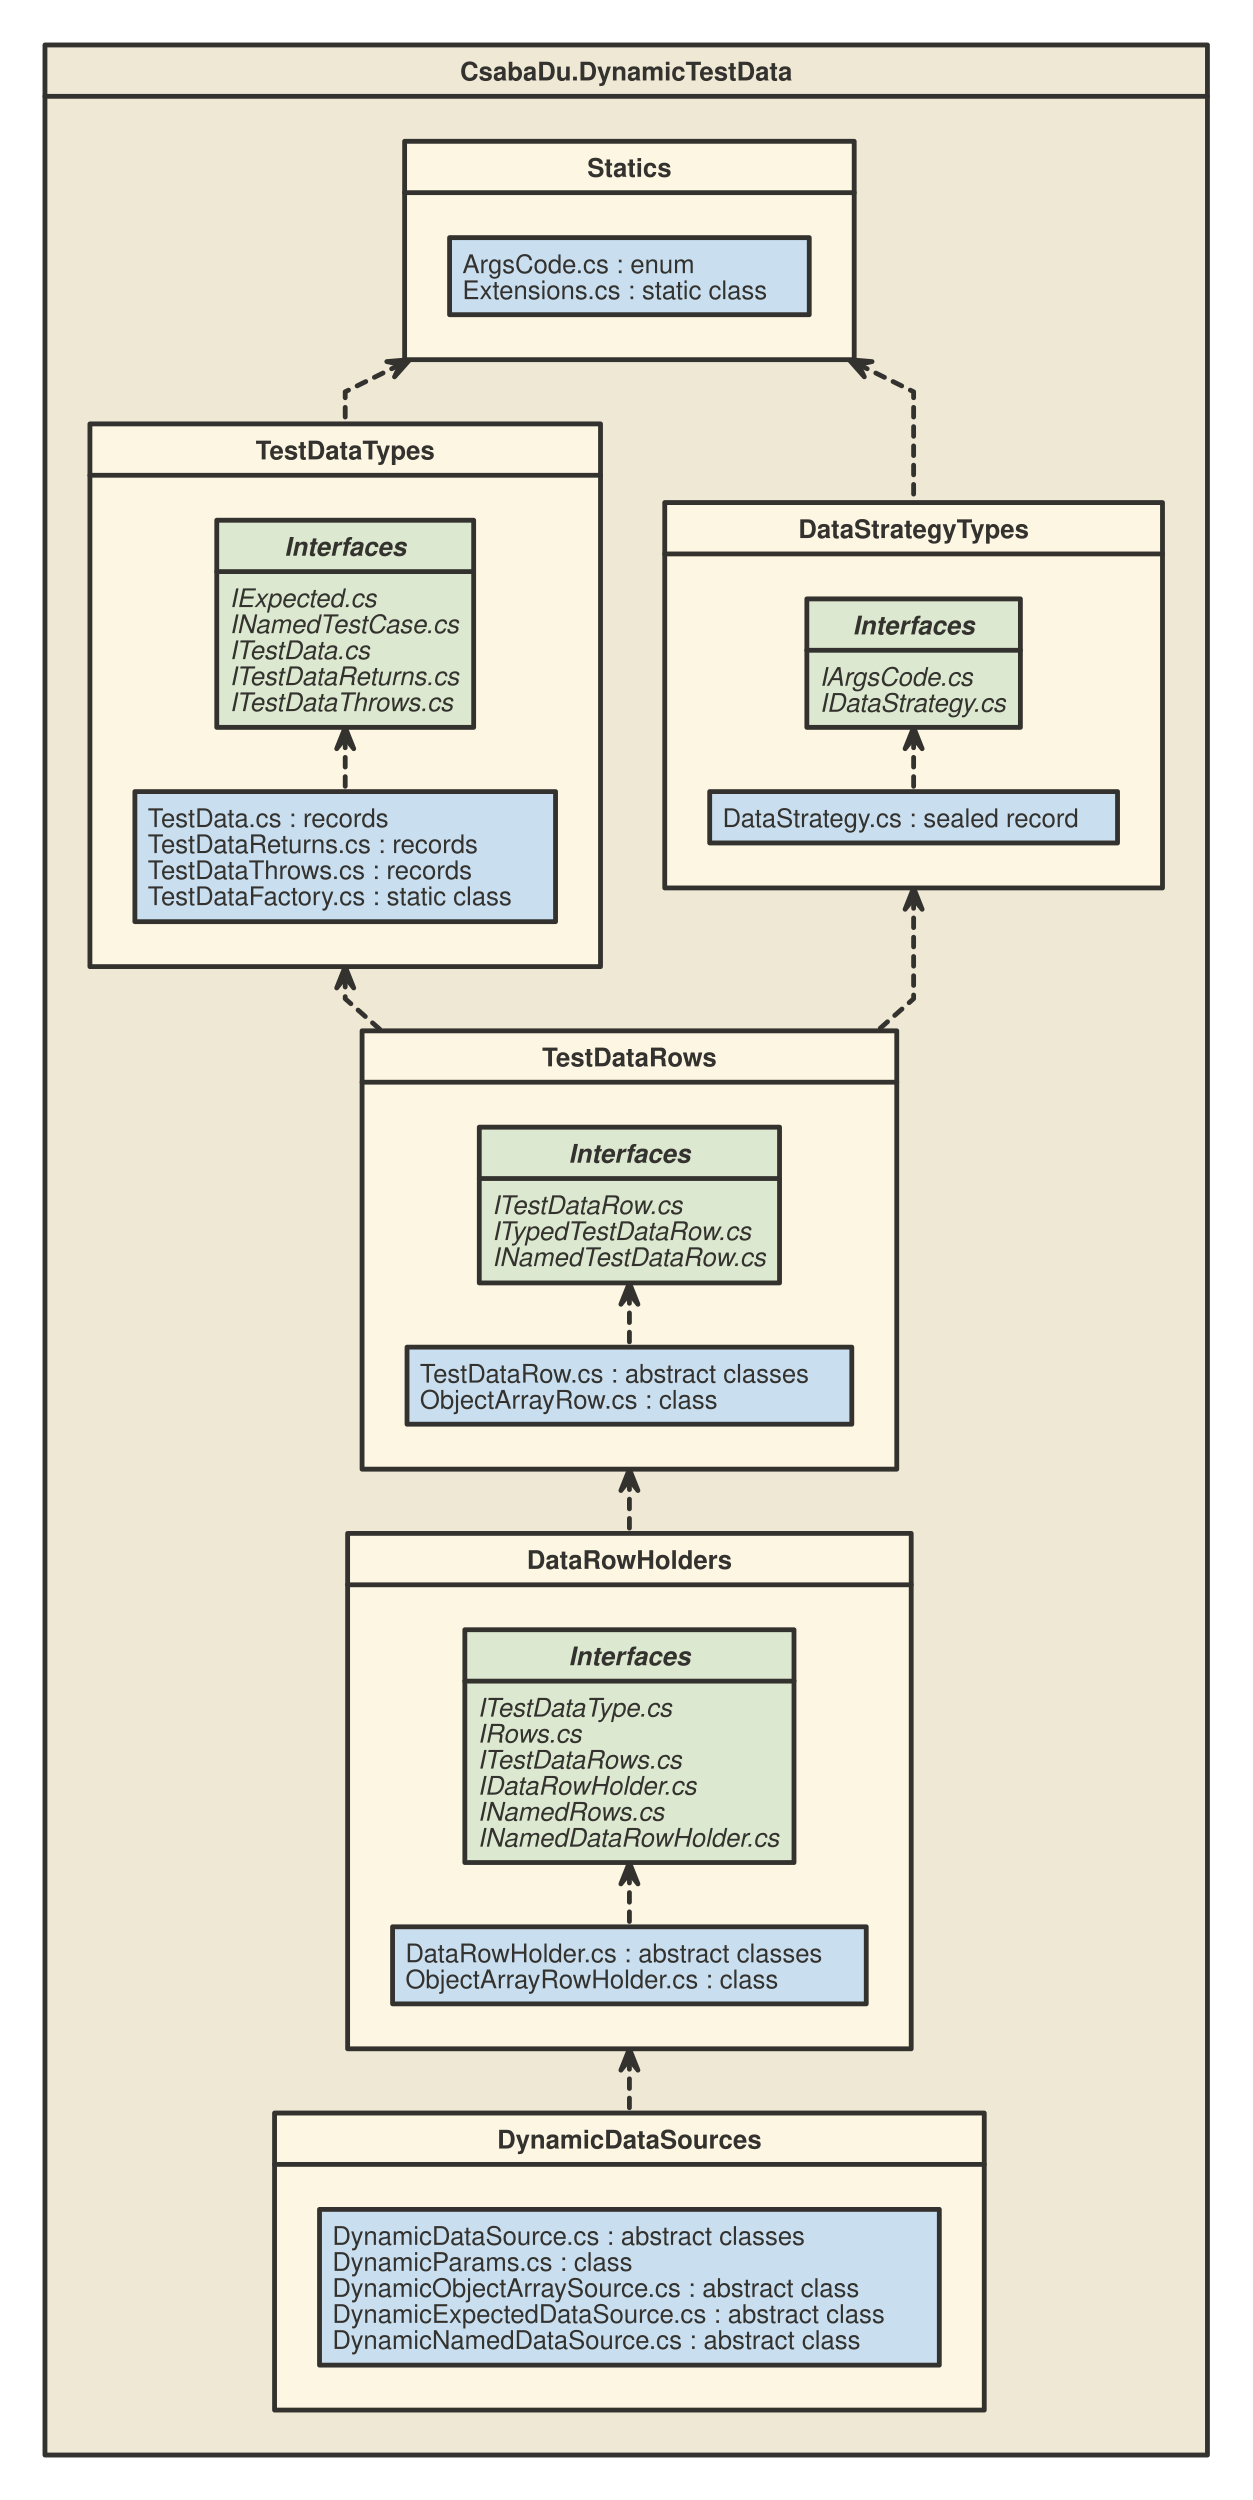
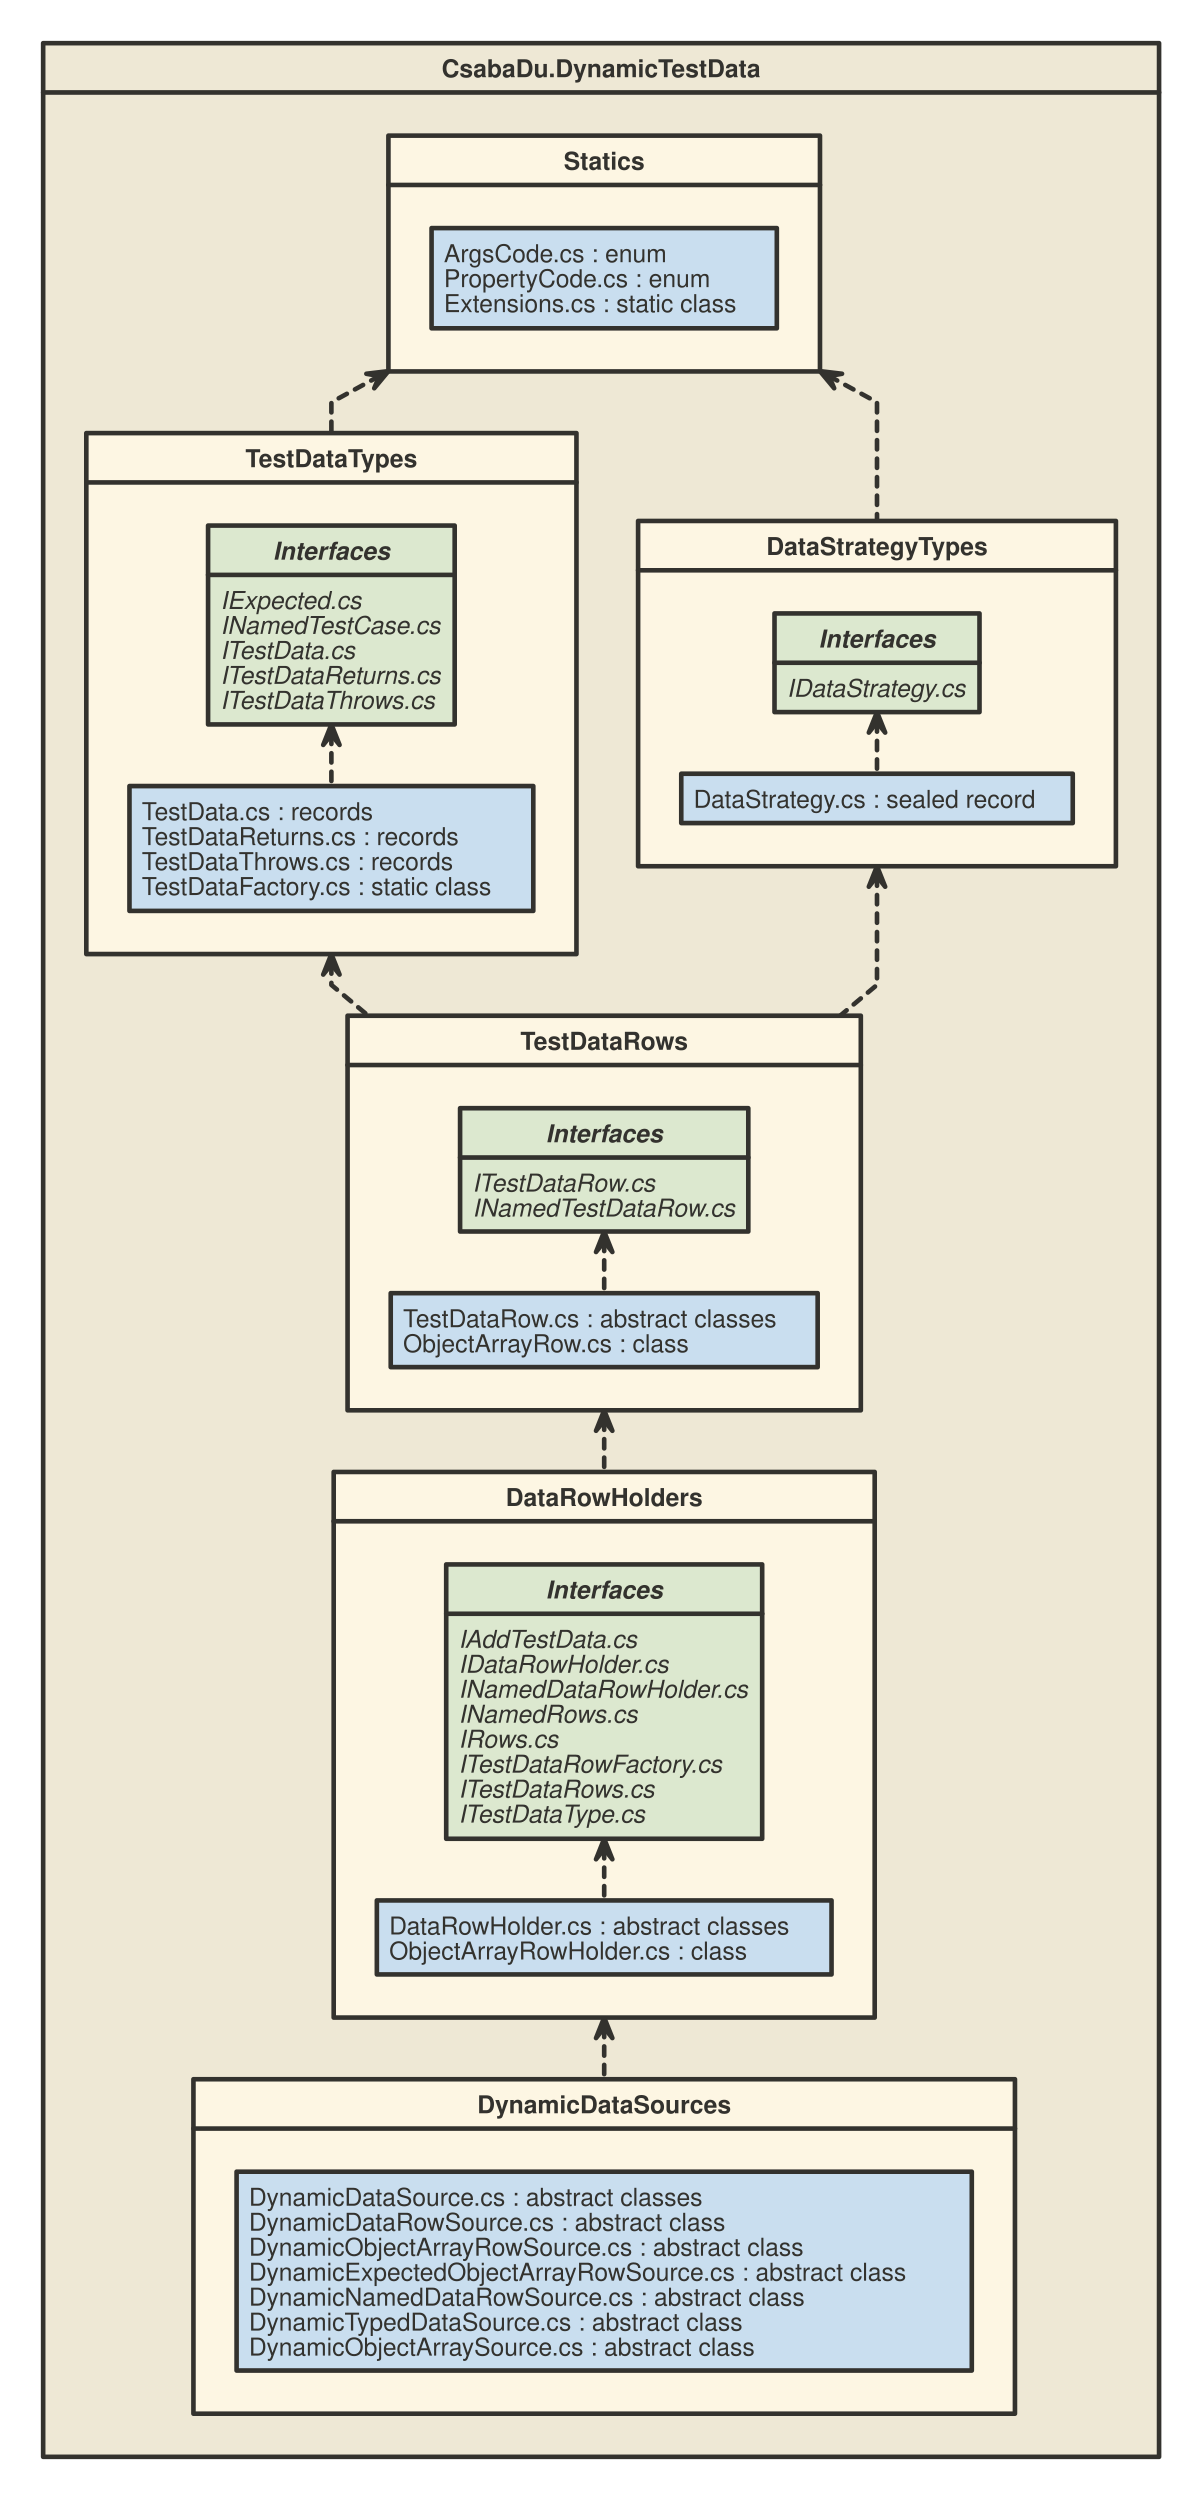
- <svg xmlns="http://www.w3.org/2000/svg" version="1.1" baseProfile="full" width="780.0" height="1557.0" viewBox="0 0 780 1557">
+ <svg xmlns="http://www.w3.org/2000/svg" version="1.1" baseProfile="full" width="780.0" height="1622.0" viewBox="0 0 780 1622">
  <g stroke-width="1.0" text-align="left" font="12pt Helvetica, Arial, sans-serif" font-size="12pt" font-family="Helvetica" font-weight="bold" font-style="normal">
    <g font-family="Helvetica" font-size="12pt" font-weight="bold" font-style="normal" stroke-width="3.0" stroke-linejoin="round" stroke-linecap="round" stroke="#33322E">
      <g stroke="transparent" fill="transparent">
-         <rect x="0.0" y="0.0" height="1557.0" width="780.0" stroke="none" />
+         <rect x="0.0" y="0.0" height="1622.0" width="780.0" stroke="none" />
      </g>
      <g transform="translate(8, 8)" fill="#33322E">
        <g transform="translate(20, 20)">
          <g data-name="CsabaDu.DynamicTestData">
            <g fill="#eee8d5" stroke="#33322E" data-name="CsabaDu.DynamicTestData">
-               <rect x="0.0" y="0.0" height="1501.0" width="724.0" data-name="CsabaDu.DynamicTestData" />
+               <rect x="0.0" y="0.0" height="1566.0" width="724.0" data-name="CsabaDu.DynamicTestData" />
              <path d="M0.0 32.0 L724.0 32.0" fill="none" data-name="CsabaDu.DynamicTestData" />
            </g>
            <g transform="translate(0, 0)" font-family="Helvetica" font-size="12pt" font-weight="bold" font-style="normal" data-name="CsabaDu.DynamicTestData" data-compartment="0">
              <g transform="translate(8, 8)" fill="#33322E" text-align="center" data-name="CsabaDu.DynamicTestData" data-compartment="0">
                <text x="354.0" y="14.1" stroke="none" text-anchor="middle" data-name="CsabaDu.DynamicTestData" data-compartment="0">CsabaDu.DynamicTestData</text>
              </g>
            </g>
            <g transform="translate(0, 32)" font-family="Helvetica" font-size="12pt" font-weight="normal" font-style="normal" data-name="CsabaDu.DynamicTestData" data-compartment="1">
              <g transform="translate(8, 8)" fill="#33322E" data-name="CsabaDu.DynamicTestData" data-compartment="1">
                <g transform="translate(20, 20)" fill="#33322E" font-family="Helvetica" font-size="12pt" font-weight="normal" font-style="normal" data-name="CsabaDu.DynamicTestData" data-compartment="1">
                  <g stroke-dasharray="6 6" data-name="CsabaDu.DynamicTestData" data-compartment="1">
-                     <path d="M193.3 139.0 L159 156 L159 176 L159.0 176.0 " fill="none" data-name="CsabaDu.DynamicTestData" data-compartment="1" />
-                   </g>
-                   <path d="M189.7 146.7 L193.3 139.0 L184.9 137.2 L199.2 136.0 Z" data-name="CsabaDu.DynamicTestData" data-compartment="1" />
-                   <g stroke-dasharray="6 6" data-name="CsabaDu.DynamicTestData" data-compartment="1">
-                     <path d="M159.0 520.7 L159 534 L181.62 554 L181.6 554.0 " fill="none" data-name="CsabaDu.DynamicTestData" data-compartment="1" />
-                   </g>
-                   <path d="M164.3 527.3 L159.0 520.7 L153.7 527.3 L159.0 514.0 Z" data-name="CsabaDu.DynamicTestData" data-compartment="1" />
-                   <g stroke-dasharray="6 6" data-name="CsabaDu.DynamicTestData" data-compartment="1">
-                     <path d="M478.7 139.0 L513 156 L513 225 L513.0 225.0 " fill="none" data-name="CsabaDu.DynamicTestData" data-compartment="1" />
-                   </g>
-                   <path d="M487.1 137.2 L478.7 139.0 L482.3 146.7 L472.8 136.0 Z" data-name="CsabaDu.DynamicTestData" data-compartment="1" />
-                   <g stroke-dasharray="6 6" data-name="CsabaDu.DynamicTestData" data-compartment="1">
-                     <path d="M513.0 471.7 L513 534 L490.38 554 L490.4 554.0 " fill="none" data-name="CsabaDu.DynamicTestData" data-compartment="1" />
-                   </g>
-                   <path d="M518.3 478.3 L513.0 471.7 L507.7 478.3 L513.0 465.0 Z" data-name="CsabaDu.DynamicTestData" data-compartment="1" />
+                     <path d="M190.1 156.0 L159 173 L159 193 L159.0 193.0 " fill="none" data-name="CsabaDu.DynamicTestData" data-compartment="1" />
+                   </g>
+                   <path d="M186.8 163.9 L190.1 156.0 L181.7 154.5 L196.0 152.8 Z" data-name="CsabaDu.DynamicTestData" data-compartment="1" />
+                   <g stroke-dasharray="6 6" data-name="CsabaDu.DynamicTestData" data-compartment="1">
+                     <path d="M159.0 537.7 L159 551 L182.919 571 L182.9 571.0 " fill="none" data-name="CsabaDu.DynamicTestData" data-compartment="1" />
+                   </g>
+                   <path d="M164.3 544.3 L159.0 537.7 L153.7 544.3 L159.0 531.0 Z" data-name="CsabaDu.DynamicTestData" data-compartment="1" />
+                   <g stroke-dasharray="6 6" data-name="CsabaDu.DynamicTestData" data-compartment="1">
+                     <path d="M481.9 156.0 L513 173 L513 250 L513.0 250.0 " fill="none" data-name="CsabaDu.DynamicTestData" data-compartment="1" />
+                   </g>
+                   <path d="M490.3 154.5 L481.9 156.0 L485.2 163.9 L476.0 152.8 Z" data-name="CsabaDu.DynamicTestData" data-compartment="1" />
+                   <g stroke-dasharray="6 6" data-name="CsabaDu.DynamicTestData" data-compartment="1">
+                     <path d="M513.0 480.7 L513 551 L489.081 571 L489.1 571.0 " fill="none" data-name="CsabaDu.DynamicTestData" data-compartment="1" />
+                   </g>
+                   <path d="M518.3 487.3 L513.0 480.7 L507.7 487.3 L513.0 474.0 Z" data-name="CsabaDu.DynamicTestData" data-compartment="1" />
                  <g stroke-dasharray="6 6" data-name="CsabaDu.DynamicTestData" data-compartment="1">
                    <path d="M336.0 833.7 L336 847 L336 867 L336.0 867.0 " fill="none" data-name="CsabaDu.DynamicTestData" data-compartment="1" />
                  </g>
                  <path d="M341.3 840.3 L336.0 833.7 L330.7 840.3 L336.0 827.0 Z" data-name="CsabaDu.DynamicTestData" data-compartment="1" />
                  <g stroke-dasharray="6 6" data-name="CsabaDu.DynamicTestData" data-compartment="1">
-                     <path d="M336.0 1194.7 L336 1208 L336 1228 L336.0 1228.0 " fill="none" data-name="CsabaDu.DynamicTestData" data-compartment="1" />
-                   </g>
-                   <path d="M341.3 1201.3 L336.0 1194.7 L330.7 1201.3 L336.0 1188.0 Z" data-name="CsabaDu.DynamicTestData" data-compartment="1" />
+                     <path d="M336.0 1227.7 L336 1241 L336 1261 L336.0 1261.0 " fill="none" data-name="CsabaDu.DynamicTestData" data-compartment="1" />
+                   </g>
+                   <path d="M341.3 1234.3 L336.0 1227.7 L330.7 1234.3 L336.0 1221.0 Z" data-name="CsabaDu.DynamicTestData" data-compartment="1" />
                  <g data-name="Statics">
                    <g fill="#fdf6e3" stroke="#33322E" data-name="Statics">
-                       <rect x="196.0" y="0.0" height="136.0" width="280.0" data-name="Statics" />
+                       <rect x="196.0" y="0.0" height="153.0" width="280.0" data-name="Statics" />
                      <path d="M196.0 32.0 L476.0 32.0" fill="none" data-name="Statics" />
                    </g>
                    <g transform="translate(196, 0)" font-family="Helvetica" font-size="12pt" font-weight="bold" font-style="normal" data-name="Statics" data-compartment="0">
                      <g transform="translate(8, 8)" fill="#33322E" text-align="center" data-name="Statics" data-compartment="0">
                        <text x="132.0" y="14.1" stroke="none" text-anchor="middle" data-name="Statics" data-compartment="0">Statics</text>
                      </g>
                    </g>
                    <g transform="translate(196, 32)" font-family="Helvetica" font-size="12pt" font-weight="normal" font-style="normal" data-name="Statics" data-compartment="1">
                      <g transform="translate(8, 8)" fill="#33322E" data-name="Statics" data-compartment="1">
                        <g transform="translate(20, 20)" data-name="Statics" data-compartment="1">
                          <g data-name="ArgsCode.cs : enum">
                            <g fill="#C9DEEF" stroke="#33322E" data-name="ArgsCode.cs : enum">
-                               <rect x="0.0" y="0.0" height="48.0" width="224.0" data-name="ArgsCode.cs : enum" />
+                               <rect x="0.0" y="0.0" height="65.0" width="224.0" data-name="ArgsCode.cs : enum" />
                            </g>
                            <g transform="translate(0, 0)" font-family="Helvetica" font-size="12pt" font-weight="normal" font-style="normal" data-name="ArgsCode.cs : enum" data-compartment="0">
                              <g transform="translate(8, 8)" fill="#33322E" text-align="left" data-name="ArgsCode.cs : enum" data-compartment="0">
                                <text x="0.0" y="14.1" stroke="none" data-name="ArgsCode.cs : enum" data-compartment="0">ArgsCode.cs : enum</text>
-                                 <text x="0.0" y="30.3" stroke="none" data-name="ArgsCode.cs : enum" data-compartment="0">Extensions.cs : static class</text>
+                                 <text x="0.0" y="30.3" stroke="none" data-name="ArgsCode.cs : enum" data-compartment="0">PropertyCode.cs : enum</text>
+                                 <text x="0.0" y="46.5" stroke="none" data-name="ArgsCode.cs : enum" data-compartment="0">Extensions.cs : static class</text>
                              </g>
                            </g>
                          </g>
                        </g>
                      </g>
                    </g>
                  </g>
                  <g data-name="TestDataTypes">
                    <g fill="#fdf6e3" stroke="#33322E" data-name="TestDataTypes">
-                       <rect x="0.0" y="176.0" height="338.0" width="318.0" data-name="TestDataTypes" />
-                       <path d="M0.0 208.0 L318.0 208.0" fill="none" data-name="TestDataTypes" />
-                     </g>
-                     <g transform="translate(0, 176)" font-family="Helvetica" font-size="12pt" font-weight="bold" font-style="normal" data-name="TestDataTypes" data-compartment="0">
+                       <rect x="0.0" y="193.0" height="338.0" width="318.0" data-name="TestDataTypes" />
+                       <path d="M0.0 225.0 L318.0 225.0" fill="none" data-name="TestDataTypes" />
+                     </g>
+                     <g transform="translate(0, 193)" font-family="Helvetica" font-size="12pt" font-weight="bold" font-style="normal" data-name="TestDataTypes" data-compartment="0">
                      <g transform="translate(8, 8)" fill="#33322E" text-align="center" data-name="TestDataTypes" data-compartment="0">
                        <text x="151.0" y="14.1" stroke="none" text-anchor="middle" data-name="TestDataTypes" data-compartment="0">TestDataTypes</text>
                      </g>
                    </g>
-                     <g transform="translate(0, 208)" font-family="Helvetica" font-size="12pt" font-weight="normal" font-style="normal" data-name="TestDataTypes" data-compartment="1">
+                     <g transform="translate(0, 225)" font-family="Helvetica" font-size="12pt" font-weight="normal" font-style="normal" data-name="TestDataTypes" data-compartment="1">
                      <g transform="translate(8, 8)" fill="#33322E" data-name="TestDataTypes" data-compartment="1">
                        <g transform="translate(20, 20)" fill="#33322E" font-family="Helvetica" font-size="12pt" font-weight="normal" font-style="normal" data-name="TestDataTypes" data-compartment="1">
                          <g stroke-dasharray="6 6" data-name="TestDataTypes" data-compartment="1">
                            <path d="M131.0 135.7 L131 149 L131 169 L131.0 169.0 " fill="none" data-name="TestDataTypes" data-compartment="1" />
                          </g>
                          <path d="M136.3 142.3 L131.0 135.7 L125.7 142.3 L131.0 129.0 Z" data-name="TestDataTypes" data-compartment="1" />
                          <g data-name="Interfaces">
                            <g fill="#DCE8CF" stroke="#33322E" data-name="Interfaces">
                              <rect x="51.0" y="0.0" height="129.0" width="160.0" data-name="Interfaces" />
                              <path d="M51.0 32.0 L211.0 32.0" fill="none" data-name="Interfaces" />
                            </g>
                            <g transform="translate(51, 0)" font-family="Helvetica" font-size="12pt" font-weight="bold" font-style="italic" data-name="Interfaces" data-compartment="0">
                              <g transform="translate(8, 8)" fill="#33322E" text-align="center" data-name="Interfaces" data-compartment="0">
                                <text x="72.0" y="14.1" stroke="none" text-anchor="middle" data-name="Interfaces" data-compartment="0">Interfaces</text>
                              </g>
                            </g>
                            <g transform="translate(51, 32)" font-family="Helvetica" font-size="12pt" font-weight="normal" font-style="italic" data-name="Interfaces" data-compartment="1">
                              <g transform="translate(8, 8)" fill="#33322E" text-align="left" data-name="Interfaces" data-compartment="1">
                                <text x="0.0" y="14.1" stroke="none" data-name="Interfaces" data-compartment="1">IExpected.cs</text>
                                <text x="0.0" y="30.3" stroke="none" data-name="Interfaces" data-compartment="1">INamedTestCase.cs</text>
                                <text x="0.0" y="46.5" stroke="none" data-name="Interfaces" data-compartment="1">ITestData.cs</text>
                                <text x="0.0" y="62.7" stroke="none" data-name="Interfaces" data-compartment="1">ITestDataReturns.cs</text>
                                <text x="0.0" y="78.9" stroke="none" data-name="Interfaces" data-compartment="1">ITestDataThrows.cs</text>
                              </g>
                            </g>
                          </g>
                          <g data-name="TestData.cs : records">
                            <g fill="#C9DEEF" stroke="#33322E" data-name="TestData.cs : records">
                              <rect x="0.0" y="169.0" height="81.0" width="262.0" data-name="TestData.cs : records" />
                            </g>
                            <g transform="translate(0, 169)" font-family="Helvetica" font-size="12pt" font-weight="normal" font-style="normal" data-name="TestData.cs : records" data-compartment="0">
                              <g transform="translate(8, 8)" fill="#33322E" text-align="left" data-name="TestData.cs : records" data-compartment="0">
                                <text x="0.0" y="14.1" stroke="none" data-name="TestData.cs : records" data-compartment="0">TestData.cs : records</text>
                                <text x="0.0" y="30.3" stroke="none" data-name="TestData.cs : records" data-compartment="0">TestDataReturns.cs : records</text>
                                <text x="0.0" y="46.5" stroke="none" data-name="TestData.cs : records" data-compartment="0">TestDataThrows.cs : records</text>
                                <text x="0.0" y="62.7" stroke="none" data-name="TestData.cs : records" data-compartment="0">TestDataFactory.cs : static class</text>
                              </g>
                            </g>
                          </g>
                        </g>
                      </g>
                    </g>
                  </g>
                  <g data-name="TestDataRows">
                    <g fill="#fdf6e3" stroke="#33322E" data-name="TestDataRows">
-                       <rect x="169.5" y="554.0" height="273.0" width="333.0" data-name="TestDataRows" />
-                       <path d="M169.5 586.0 L502.5 586.0" fill="none" data-name="TestDataRows" />
-                     </g>
-                     <g transform="translate(169.5, 554)" font-family="Helvetica" font-size="12pt" font-weight="bold" font-style="normal" data-name="TestDataRows" data-compartment="0">
+                       <rect x="169.5" y="571.0" height="256.0" width="333.0" data-name="TestDataRows" />
+                       <path d="M169.5 603.0 L502.5 603.0" fill="none" data-name="TestDataRows" />
+                     </g>
+                     <g transform="translate(169.5, 571)" font-family="Helvetica" font-size="12pt" font-weight="bold" font-style="normal" data-name="TestDataRows" data-compartment="0">
                      <g transform="translate(8, 8)" fill="#33322E" text-align="center" data-name="TestDataRows" data-compartment="0">
                        <text x="158.5" y="14.1" stroke="none" text-anchor="middle" data-name="TestDataRows" data-compartment="0">TestDataRows</text>
                      </g>
                    </g>
-                     <g transform="translate(169.5, 586)" font-family="Helvetica" font-size="12pt" font-weight="normal" font-style="normal" data-name="TestDataRows" data-compartment="1">
+                     <g transform="translate(169.5, 603)" font-family="Helvetica" font-size="12pt" font-weight="normal" font-style="normal" data-name="TestDataRows" data-compartment="1">
                      <g transform="translate(8, 8)" fill="#33322E" data-name="TestDataRows" data-compartment="1">
                        <g transform="translate(20, 20)" fill="#33322E" font-family="Helvetica" font-size="12pt" font-weight="normal" font-style="normal" data-name="TestDataRows" data-compartment="1">
                          <g stroke-dasharray="6 6" data-name="TestDataRows" data-compartment="1">
-                             <path d="M138.5 103.7 L138.5 117 L138.5 137 L138.5 137.0 " fill="none" data-name="TestDataRows" data-compartment="1" />
-                           </g>
-                           <path d="M143.8 110.3 L138.5 103.7 L133.2 110.3 L138.5 97.0 Z" data-name="TestDataRows" data-compartment="1" />
+                             <path d="M138.5 86.7 L138.5 100 L138.5 120 L138.5 120.0 " fill="none" data-name="TestDataRows" data-compartment="1" />
+                           </g>
+                           <path d="M143.8 93.3 L138.5 86.7 L133.2 93.3 L138.5 80.0 Z" data-name="TestDataRows" data-compartment="1" />
                          <g data-name="Interfaces">
                            <g fill="#DCE8CF" stroke="#33322E" data-name="Interfaces">
-                               <rect x="45.0" y="0.0" height="97.0" width="187.0" data-name="Interfaces" />
+                               <rect x="45.0" y="0.0" height="80.0" width="187.0" data-name="Interfaces" />
                              <path d="M45.0 32.0 L232.0 32.0" fill="none" data-name="Interfaces" />
                            </g>
                            <g transform="translate(45, 0)" font-family="Helvetica" font-size="12pt" font-weight="bold" font-style="italic" data-name="Interfaces" data-compartment="0">
                              <g transform="translate(8, 8)" fill="#33322E" text-align="center" data-name="Interfaces" data-compartment="0">
                                <text x="85.5" y="14.1" stroke="none" text-anchor="middle" data-name="Interfaces" data-compartment="0">Interfaces</text>
                              </g>
                            </g>
                            <g transform="translate(45, 32)" font-family="Helvetica" font-size="12pt" font-weight="normal" font-style="italic" data-name="Interfaces" data-compartment="1">
                              <g transform="translate(8, 8)" fill="#33322E" text-align="left" data-name="Interfaces" data-compartment="1">
                                <text x="0.0" y="14.1" stroke="none" data-name="Interfaces" data-compartment="1">ITestDataRow.cs</text>
-                                 <text x="0.0" y="30.3" stroke="none" data-name="Interfaces" data-compartment="1">ITypedTestDataRow.cs</text>
-                                 <text x="0.0" y="46.5" stroke="none" data-name="Interfaces" data-compartment="1">INamedTestDataRow.cs</text>
+                                 <text x="0.0" y="30.3" stroke="none" data-name="Interfaces" data-compartment="1">INamedTestDataRow.cs</text>
                              </g>
                            </g>
                          </g>
                          <g data-name="TestDataRow.cs : abstract classes">
                            <g fill="#C9DEEF" stroke="#33322E" data-name="TestDataRow.cs : abstract classes">
-                               <rect x="0.0" y="137.0" height="48.0" width="277.0" data-name="TestDataRow.cs : abstract classes" />
-                             </g>
-                             <g transform="translate(0, 137)" font-family="Helvetica" font-size="12pt" font-weight="normal" font-style="normal" data-name="TestDataRow.cs : abstract classes" data-compartment="0">
+                               <rect x="0.0" y="120.0" height="48.0" width="277.0" data-name="TestDataRow.cs : abstract classes" />
+                             </g>
+                             <g transform="translate(0, 120)" font-family="Helvetica" font-size="12pt" font-weight="normal" font-style="normal" data-name="TestDataRow.cs : abstract classes" data-compartment="0">
                              <g transform="translate(8, 8)" fill="#33322E" text-align="left" data-name="TestDataRow.cs : abstract classes" data-compartment="0">
                                <text x="0.0" y="14.1" stroke="none" data-name="TestDataRow.cs : abstract classes" data-compartment="0">TestDataRow.cs : abstract classes</text>
                                <text x="0.0" y="30.3" stroke="none" data-name="TestDataRow.cs : abstract classes" data-compartment="0">ObjectArrayRow.cs : class</text>
                              </g>
                            </g>
                          </g>
                        </g>
                      </g>
                    </g>
                  </g>
                  <g data-name="DataStrategyTypes">
                    <g fill="#fdf6e3" stroke="#33322E" data-name="DataStrategyTypes">
-                       <rect x="358.0" y="225.0" height="240.0" width="310.0" data-name="DataStrategyTypes" />
-                       <path d="M358.0 257.0 L668.0 257.0" fill="none" data-name="DataStrategyTypes" />
-                     </g>
-                     <g transform="translate(358, 225)" font-family="Helvetica" font-size="12pt" font-weight="bold" font-style="normal" data-name="DataStrategyTypes" data-compartment="0">
+                       <rect x="358.0" y="250.0" height="224.0" width="310.0" data-name="DataStrategyTypes" />
+                       <path d="M358.0 282.0 L668.0 282.0" fill="none" data-name="DataStrategyTypes" />
+                     </g>
+                     <g transform="translate(358, 250)" font-family="Helvetica" font-size="12pt" font-weight="bold" font-style="normal" data-name="DataStrategyTypes" data-compartment="0">
                      <g transform="translate(8, 8)" fill="#33322E" text-align="center" data-name="DataStrategyTypes" data-compartment="0">
                        <text x="147.0" y="14.1" stroke="none" text-anchor="middle" data-name="DataStrategyTypes" data-compartment="0">DataStrategyTypes</text>
                      </g>
                    </g>
-                     <g transform="translate(358, 257)" font-family="Helvetica" font-size="12pt" font-weight="normal" font-style="normal" data-name="DataStrategyTypes" data-compartment="1">
+                     <g transform="translate(358, 282)" font-family="Helvetica" font-size="12pt" font-weight="normal" font-style="normal" data-name="DataStrategyTypes" data-compartment="1">
                      <g transform="translate(8, 8)" fill="#33322E" data-name="DataStrategyTypes" data-compartment="1">
                        <g transform="translate(20, 20)" fill="#33322E" font-family="Helvetica" font-size="12pt" font-weight="normal" font-style="normal" data-name="DataStrategyTypes" data-compartment="1">
                          <g stroke-dasharray="6 6" data-name="DataStrategyTypes" data-compartment="1">
-                             <path d="M127.0 86.7 L127 100 L127 120 L127.0 120.0 " fill="none" data-name="DataStrategyTypes" data-compartment="1" />
-                           </g>
-                           <path d="M132.3 93.3 L127.0 86.7 L121.7 93.3 L127.0 80.0 Z" data-name="DataStrategyTypes" data-compartment="1" />
+                             <path d="M127.0 70.7 L127 84 L127 104 L127.0 104.0 " fill="none" data-name="DataStrategyTypes" data-compartment="1" />
+                           </g>
+                           <path d="M132.3 77.3 L127.0 70.7 L121.7 77.3 L127.0 64.0 Z" data-name="DataStrategyTypes" data-compartment="1" />
                          <g data-name="Interfaces">
                            <g fill="#DCE8CF" stroke="#33322E" data-name="Interfaces">
-                               <rect x="60.5" y="0.0" height="80.0" width="133.0" data-name="Interfaces" />
+                               <rect x="60.5" y="0.0" height="64.0" width="133.0" data-name="Interfaces" />
                              <path d="M60.5 32.0 L193.5 32.0" fill="none" data-name="Interfaces" />
                            </g>
                            <g transform="translate(60.5, 0)" font-family="Helvetica" font-size="12pt" font-weight="bold" font-style="italic" data-name="Interfaces" data-compartment="0">
                              <g transform="translate(8, 8)" fill="#33322E" text-align="center" data-name="Interfaces" data-compartment="0">
                                <text x="58.5" y="14.1" stroke="none" text-anchor="middle" data-name="Interfaces" data-compartment="0">Interfaces</text>
                              </g>
                            </g>
                            <g transform="translate(60.5, 32)" font-family="Helvetica" font-size="12pt" font-weight="normal" font-style="italic" data-name="Interfaces" data-compartment="1">
                              <g transform="translate(8, 8)" fill="#33322E" text-align="left" data-name="Interfaces" data-compartment="1">
-                                 <text x="0.0" y="14.1" stroke="none" data-name="Interfaces" data-compartment="1">IArgsCode.cs</text>
-                                 <text x="0.0" y="30.3" stroke="none" data-name="Interfaces" data-compartment="1">IDataStrategy.cs</text>
+                                 <text x="0.0" y="14.1" stroke="none" data-name="Interfaces" data-compartment="1">IDataStrategy.cs</text>
                              </g>
                            </g>
                          </g>
                          <g data-name="DataStrategy.cs : sealed record">
                            <g fill="#C9DEEF" stroke="#33322E" data-name="DataStrategy.cs : sealed record">
-                               <rect x="0.0" y="120.0" height="32.0" width="254.0" data-name="DataStrategy.cs : sealed record" />
-                             </g>
-                             <g transform="translate(0, 120)" font-family="Helvetica" font-size="12pt" font-weight="normal" font-style="normal" data-name="DataStrategy.cs : sealed record" data-compartment="0">
+                               <rect x="0.0" y="104.0" height="32.0" width="254.0" data-name="DataStrategy.cs : sealed record" />
+                             </g>
+                             <g transform="translate(0, 104)" font-family="Helvetica" font-size="12pt" font-weight="normal" font-style="normal" data-name="DataStrategy.cs : sealed record" data-compartment="0">
                              <g transform="translate(8, 8)" fill="#33322E" text-align="left" data-name="DataStrategy.cs : sealed record" data-compartment="0">
                                <text x="0.0" y="14.1" stroke="none" data-name="DataStrategy.cs : sealed record" data-compartment="0">DataStrategy.cs : sealed record</text>
                              </g>
                            </g>
                          </g>
                        </g>
                      </g>
                    </g>
                  </g>
                  <g data-name="DataRowHolders">
                    <g fill="#fdf6e3" stroke="#33322E" data-name="DataRowHolders">
-                       <rect x="160.5" y="867.0" height="321.0" width="351.0" data-name="DataRowHolders" />
+                       <rect x="160.5" y="867.0" height="354.0" width="351.0" data-name="DataRowHolders" />
                      <path d="M160.5 899.0 L511.5 899.0" fill="none" data-name="DataRowHolders" />
                    </g>
                    <g transform="translate(160.5, 867)" font-family="Helvetica" font-size="12pt" font-weight="bold" font-style="normal" data-name="DataRowHolders" data-compartment="0">
                      <g transform="translate(8, 8)" fill="#33322E" text-align="center" data-name="DataRowHolders" data-compartment="0">
                        <text x="167.5" y="14.1" stroke="none" text-anchor="middle" data-name="DataRowHolders" data-compartment="0">DataRowHolders</text>
                      </g>
                    </g>
                    <g transform="translate(160.5, 899)" font-family="Helvetica" font-size="12pt" font-weight="normal" font-style="normal" data-name="DataRowHolders" data-compartment="1">
                      <g transform="translate(8, 8)" fill="#33322E" data-name="DataRowHolders" data-compartment="1">
                        <g transform="translate(20, 20)" fill="#33322E" font-family="Helvetica" font-size="12pt" font-weight="normal" font-style="normal" data-name="DataRowHolders" data-compartment="1">
                          <g stroke-dasharray="6 6" data-name="DataRowHolders" data-compartment="1">
-                             <path d="M147.5 151.7 L147.5 165 L147.5 185 L147.5 185.0 " fill="none" data-name="DataRowHolders" data-compartment="1" />
-                           </g>
-                           <path d="M152.8 158.3 L147.5 151.7 L142.2 158.3 L147.5 145.0 Z" data-name="DataRowHolders" data-compartment="1" />
+                             <path d="M147.5 184.7 L147.5 198 L147.5 218 L147.5 218.0 " fill="none" data-name="DataRowHolders" data-compartment="1" />
+                           </g>
+                           <path d="M152.8 191.3 L147.5 184.7 L142.2 191.3 L147.5 178.0 Z" data-name="DataRowHolders" data-compartment="1" />
                          <g data-name="Interfaces">
                            <g fill="#DCE8CF" stroke="#33322E" data-name="Interfaces">
-                               <rect x="45.0" y="0.0" height="145.0" width="205.0" data-name="Interfaces" />
+                               <rect x="45.0" y="0.0" height="178.0" width="205.0" data-name="Interfaces" />
                              <path d="M45.0 32.0 L250.0 32.0" fill="none" data-name="Interfaces" />
                            </g>
                            <g transform="translate(45, 0)" font-family="Helvetica" font-size="12pt" font-weight="bold" font-style="italic" data-name="Interfaces" data-compartment="0">
                              <g transform="translate(8, 8)" fill="#33322E" text-align="center" data-name="Interfaces" data-compartment="0">
                                <text x="94.5" y="14.1" stroke="none" text-anchor="middle" data-name="Interfaces" data-compartment="0">Interfaces</text>
                              </g>
                            </g>
                            <g transform="translate(45, 32)" font-family="Helvetica" font-size="12pt" font-weight="normal" font-style="italic" data-name="Interfaces" data-compartment="1">
                              <g transform="translate(8, 8)" fill="#33322E" text-align="left" data-name="Interfaces" data-compartment="1">
-                                 <text x="0.0" y="14.1" stroke="none" data-name="Interfaces" data-compartment="1">ITestDataType.cs</text>
-                                 <text x="0.0" y="30.3" stroke="none" data-name="Interfaces" data-compartment="1">IRows.cs</text>
-                                 <text x="0.0" y="46.5" stroke="none" data-name="Interfaces" data-compartment="1">ITestDataRows.cs</text>
-                                 <text x="0.0" y="62.7" stroke="none" data-name="Interfaces" data-compartment="1">IDataRowHolder.cs</text>
-                                 <text x="0.0" y="78.9" stroke="none" data-name="Interfaces" data-compartment="1">INamedRows.cs</text>
-                                 <text x="0.0" y="95.1" stroke="none" data-name="Interfaces" data-compartment="1">INamedDataRowHolder.cs</text>
+                                 <text x="0.0" y="14.1" stroke="none" data-name="Interfaces" data-compartment="1">IAddTestData.cs</text>
+                                 <text x="0.0" y="30.3" stroke="none" data-name="Interfaces" data-compartment="1">IDataRowHolder.cs</text>
+                                 <text x="0.0" y="46.5" stroke="none" data-name="Interfaces" data-compartment="1">INamedDataRowHolder.cs</text>
+                                 <text x="0.0" y="62.7" stroke="none" data-name="Interfaces" data-compartment="1">INamedRows.cs</text>
+                                 <text x="0.0" y="78.9" stroke="none" data-name="Interfaces" data-compartment="1">IRows.cs</text>
+                                 <text x="0.0" y="95.1" stroke="none" data-name="Interfaces" data-compartment="1">ITestDataRowFactory.cs</text>
+                                 <text x="0.0" y="111.3" stroke="none" data-name="Interfaces" data-compartment="1">ITestDataRows.cs</text>
+                                 <text x="0.0" y="127.5" stroke="none" data-name="Interfaces" data-compartment="1">ITestDataType.cs</text>
                              </g>
                            </g>
                          </g>
                          <g data-name="DataRowHolder.cs : abstract classes">
                            <g fill="#C9DEEF" stroke="#33322E" data-name="DataRowHolder.cs : abstract classes">
-                               <rect x="0.0" y="185.0" height="48.0" width="295.0" data-name="DataRowHolder.cs : abstract classes" />
-                             </g>
-                             <g transform="translate(0, 185)" font-family="Helvetica" font-size="12pt" font-weight="normal" font-style="normal" data-name="DataRowHolder.cs : abstract classes" data-compartment="0">
+                               <rect x="0.0" y="218.0" height="48.0" width="295.0" data-name="DataRowHolder.cs : abstract classes" />
+                             </g>
+                             <g transform="translate(0, 218)" font-family="Helvetica" font-size="12pt" font-weight="normal" font-style="normal" data-name="DataRowHolder.cs : abstract classes" data-compartment="0">
                              <g transform="translate(8, 8)" fill="#33322E" text-align="left" data-name="DataRowHolder.cs : abstract classes" data-compartment="0">
                                <text x="0.0" y="14.1" stroke="none" data-name="DataRowHolder.cs : abstract classes" data-compartment="0">DataRowHolder.cs : abstract classes</text>
                                <text x="0.0" y="30.3" stroke="none" data-name="DataRowHolder.cs : abstract classes" data-compartment="0">ObjectArrayRowHolder.cs : class</text>
                              </g>
                            </g>
                          </g>
                        </g>
                      </g>
                    </g>
                  </g>
                  <g data-name="DynamicDataSources">
                    <g fill="#fdf6e3" stroke="#33322E" data-name="DynamicDataSources">
-                       <rect x="115.0" y="1228.0" height="185.0" width="442.0" data-name="DynamicDataSources" />
-                       <path d="M115.0 1260.0 L557.0 1260.0" fill="none" data-name="DynamicDataSources" />
-                     </g>
-                     <g transform="translate(115, 1228)" font-family="Helvetica" font-size="12pt" font-weight="bold" font-style="normal" data-name="DynamicDataSources" data-compartment="0">
+                       <rect x="69.5" y="1261.0" height="217.0" width="533.0" data-name="DynamicDataSources" />
+                       <path d="M69.5 1293.0 L602.5 1293.0" fill="none" data-name="DynamicDataSources" />
+                     </g>
+                     <g transform="translate(69.5, 1261)" font-family="Helvetica" font-size="12pt" font-weight="bold" font-style="normal" data-name="DynamicDataSources" data-compartment="0">
                      <g transform="translate(8, 8)" fill="#33322E" text-align="center" data-name="DynamicDataSources" data-compartment="0">
-                         <text x="213.0" y="14.1" stroke="none" text-anchor="middle" data-name="DynamicDataSources" data-compartment="0">DynamicDataSources</text>
-                       </g>
-                     </g>
-                     <g transform="translate(115, 1260)" font-family="Helvetica" font-size="12pt" font-weight="normal" font-style="normal" data-name="DynamicDataSources" data-compartment="1">
+                         <text x="258.5" y="14.1" stroke="none" text-anchor="middle" data-name="DynamicDataSources" data-compartment="0">DynamicDataSources</text>
+                       </g>
+                     </g>
+                     <g transform="translate(69.5, 1293)" font-family="Helvetica" font-size="12pt" font-weight="normal" font-style="normal" data-name="DynamicDataSources" data-compartment="1">
                      <g transform="translate(8, 8)" fill="#33322E" data-name="DynamicDataSources" data-compartment="1">
                        <g transform="translate(20, 20)" data-name="DynamicDataSources" data-compartment="1">
                          <g data-name="DynamicDataSource.cs : abstract classes">
                            <g fill="#C9DEEF" stroke="#33322E" data-name="DynamicDataSource.cs : abstract classes">
-                               <rect x="0.0" y="0.0" height="97.0" width="386.0" data-name="DynamicDataSource.cs : abstract classes" />
+                               <rect x="0.0" y="0.0" height="129.0" width="477.0" data-name="DynamicDataSource.cs : abstract classes" />
                            </g>
                            <g transform="translate(0, 0)" font-family="Helvetica" font-size="12pt" font-weight="normal" font-style="normal" data-name="DynamicDataSource.cs : abstract classes" data-compartment="0">
                              <g transform="translate(8, 8)" fill="#33322E" text-align="left" data-name="DynamicDataSource.cs : abstract classes" data-compartment="0">
                                <text x="0.0" y="14.1" stroke="none" data-name="DynamicDataSource.cs : abstract classes" data-compartment="0">DynamicDataSource.cs : abstract classes</text>
-                                 <text x="0.0" y="30.3" stroke="none" data-name="DynamicDataSource.cs : abstract classes" data-compartment="0">DynamicParams.cs : class</text>
-                                 <text x="0.0" y="46.5" stroke="none" data-name="DynamicDataSource.cs : abstract classes" data-compartment="0">DynamicObjectArraySource.cs : abstract class</text>
-                                 <text x="0.0" y="62.7" stroke="none" data-name="DynamicDataSource.cs : abstract classes" data-compartment="0">DynamicExpectedDataSource.cs : abstract class</text>
-                                 <text x="0.0" y="78.9" stroke="none" data-name="DynamicDataSource.cs : abstract classes" data-compartment="0">DynamicNamedDataSource.cs : abstract class</text>
+                                 <text x="0.0" y="30.3" stroke="none" data-name="DynamicDataSource.cs : abstract classes" data-compartment="0">DynamicDataRowSource.cs : abstract class</text>
+                                 <text x="0.0" y="46.5" stroke="none" data-name="DynamicDataSource.cs : abstract classes" data-compartment="0">DynamicObjectArrayRowSource.cs : abstract class</text>
+                                 <text x="0.0" y="62.7" stroke="none" data-name="DynamicDataSource.cs : abstract classes" data-compartment="0">DynamicExpectedObjectArrayRowSource.cs : abstract class</text>
+                                 <text x="0.0" y="78.9" stroke="none" data-name="DynamicDataSource.cs : abstract classes" data-compartment="0">DynamicNamedDataRowSource.cs : abstract class</text>
+                                 <text x="0.0" y="95.1" stroke="none" data-name="DynamicDataSource.cs : abstract classes" data-compartment="0">DynamicTypedDataSource.cs : abstract class</text>
+                                 <text x="0.0" y="111.3" stroke="none" data-name="DynamicDataSource.cs : abstract classes" data-compartment="0">DynamicObjectArraySource.cs : abstract class</text>
                              </g>
                            </g>
                          </g>
                        </g>
                      </g>
                    </g>
                  </g>
                </g>
              </g>
            </g>
          </g>
        </g>
      </g>
    </g>
  </g>
</svg>
